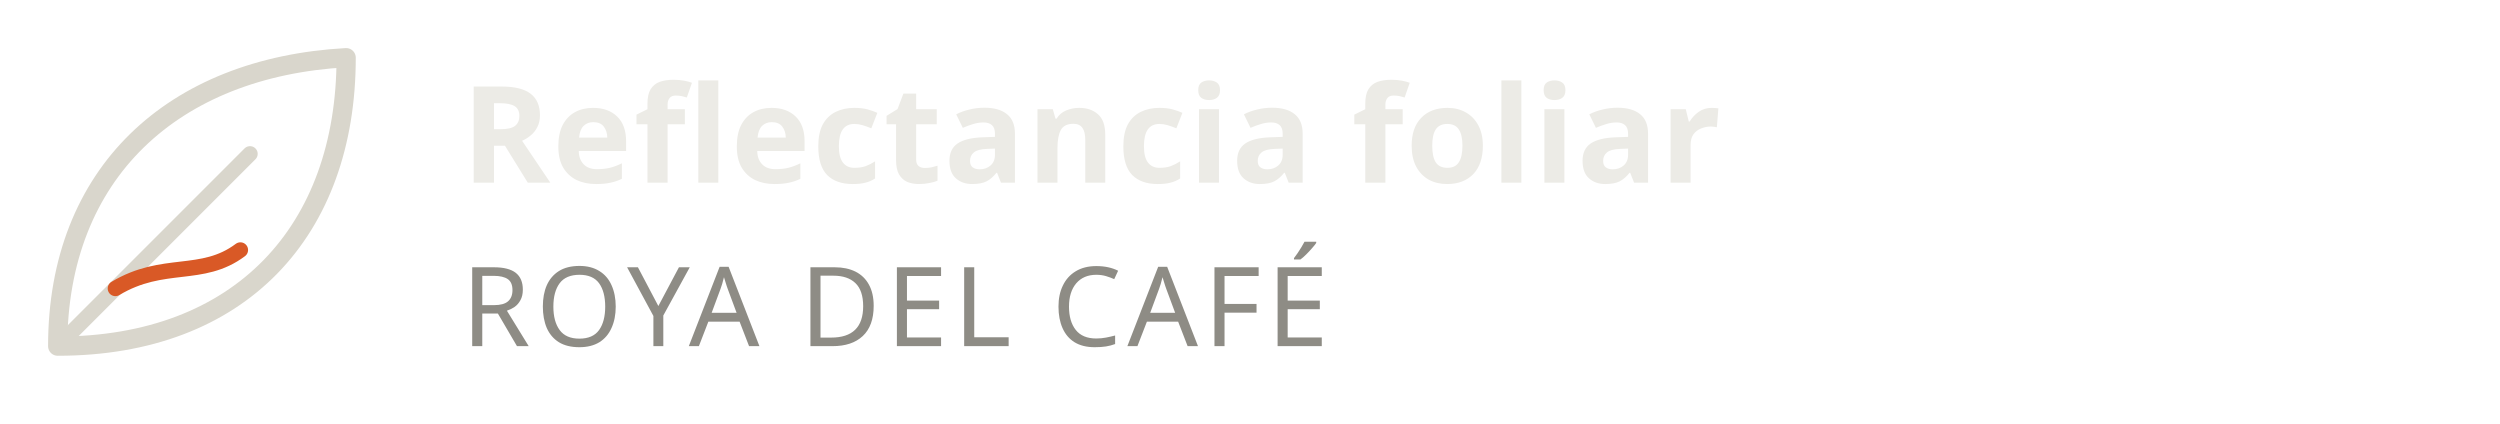
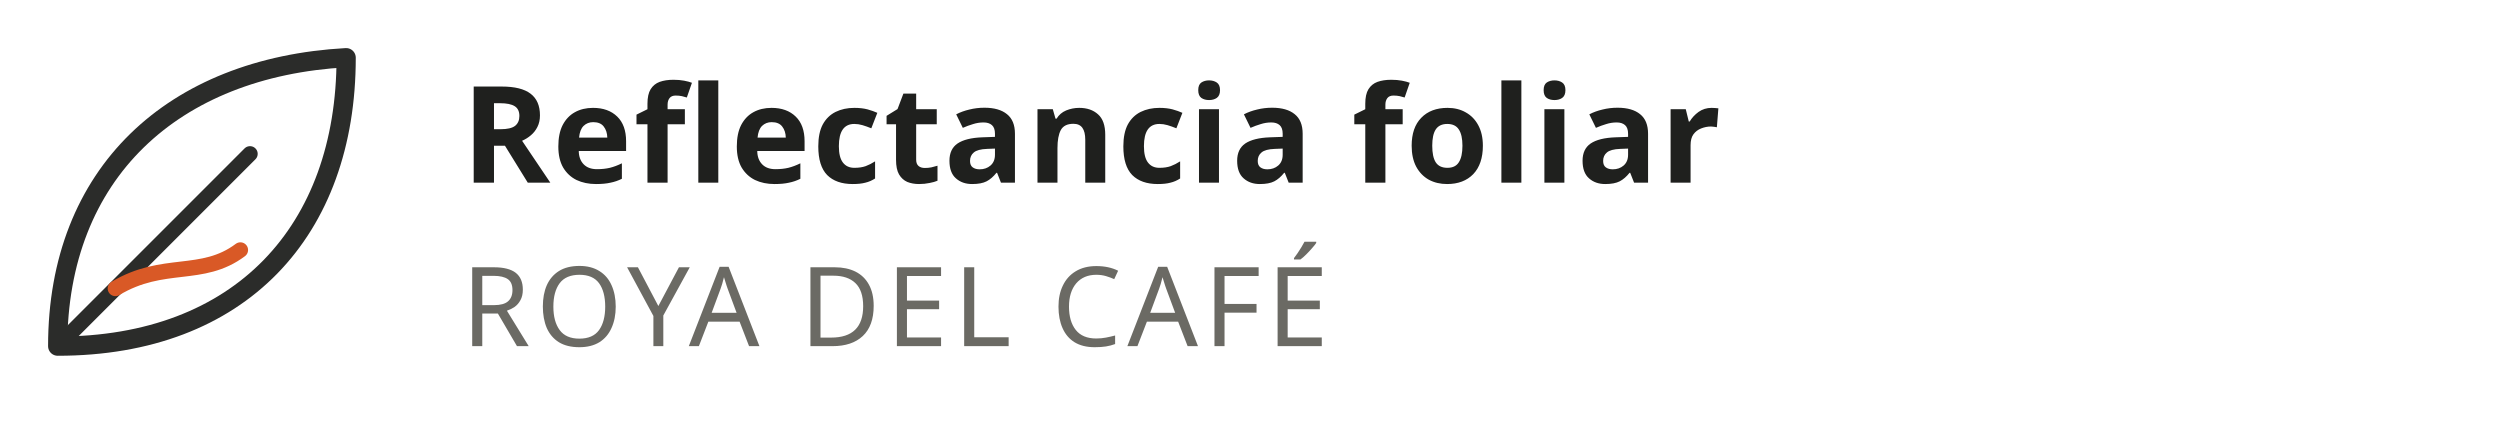
<svg xmlns="http://www.w3.org/2000/svg" width="260" height="44" viewBox="0 0 260 44">
  <g fill="none" stroke-linecap="round" stroke-linejoin="round">
-     <path d="M6 36 C6 18 18 7 36 6 C36 24 25 36 6 36 Z" stroke="#D9D6CC" stroke-width="2" />
-     <path d="M6 36 L26 16" stroke="#D9D6CC" stroke-width="1.6" />
+     <path d="M6 36 C6 18 18 7 36 6 C36 24 25 36 6 36 Z" stroke="#2B2C2A" stroke-width="2" />
+     <path d="M6 36 L26 16" stroke="#2B2C2A" stroke-width="1.6" />
    <path d="M12 30 C17 27 21 29 25 26" stroke="#D95926" stroke-width="1.6" />
  </g>
-   <text x="48" y="19" font-family="IBM Plex Sans, Segoe UI, sans-serif" font-size="14" font-weight="600" fill="#ECEBE6" letter-spacing="0.2">Reflectancia foliar</text>
-   <text x="48" y="36" font-family="IBM Plex Sans, Segoe UI, sans-serif" font-size="11.5" fill="#8E8C85" letter-spacing="0.6">ROYA DEL CAFÉ</text>
+   <text x="48" y="19" font-family="IBM Plex Sans, Segoe UI, sans-serif" font-size="14" font-weight="600" fill="#1F201E" letter-spacing="0.2">Reflectancia foliar</text>
+   <text x="48" y="36" font-family="IBM Plex Sans, Segoe UI, sans-serif" font-size="11.5" fill="#6B6A64" letter-spacing="0.6">ROYA DEL CAFÉ</text>
</svg>
